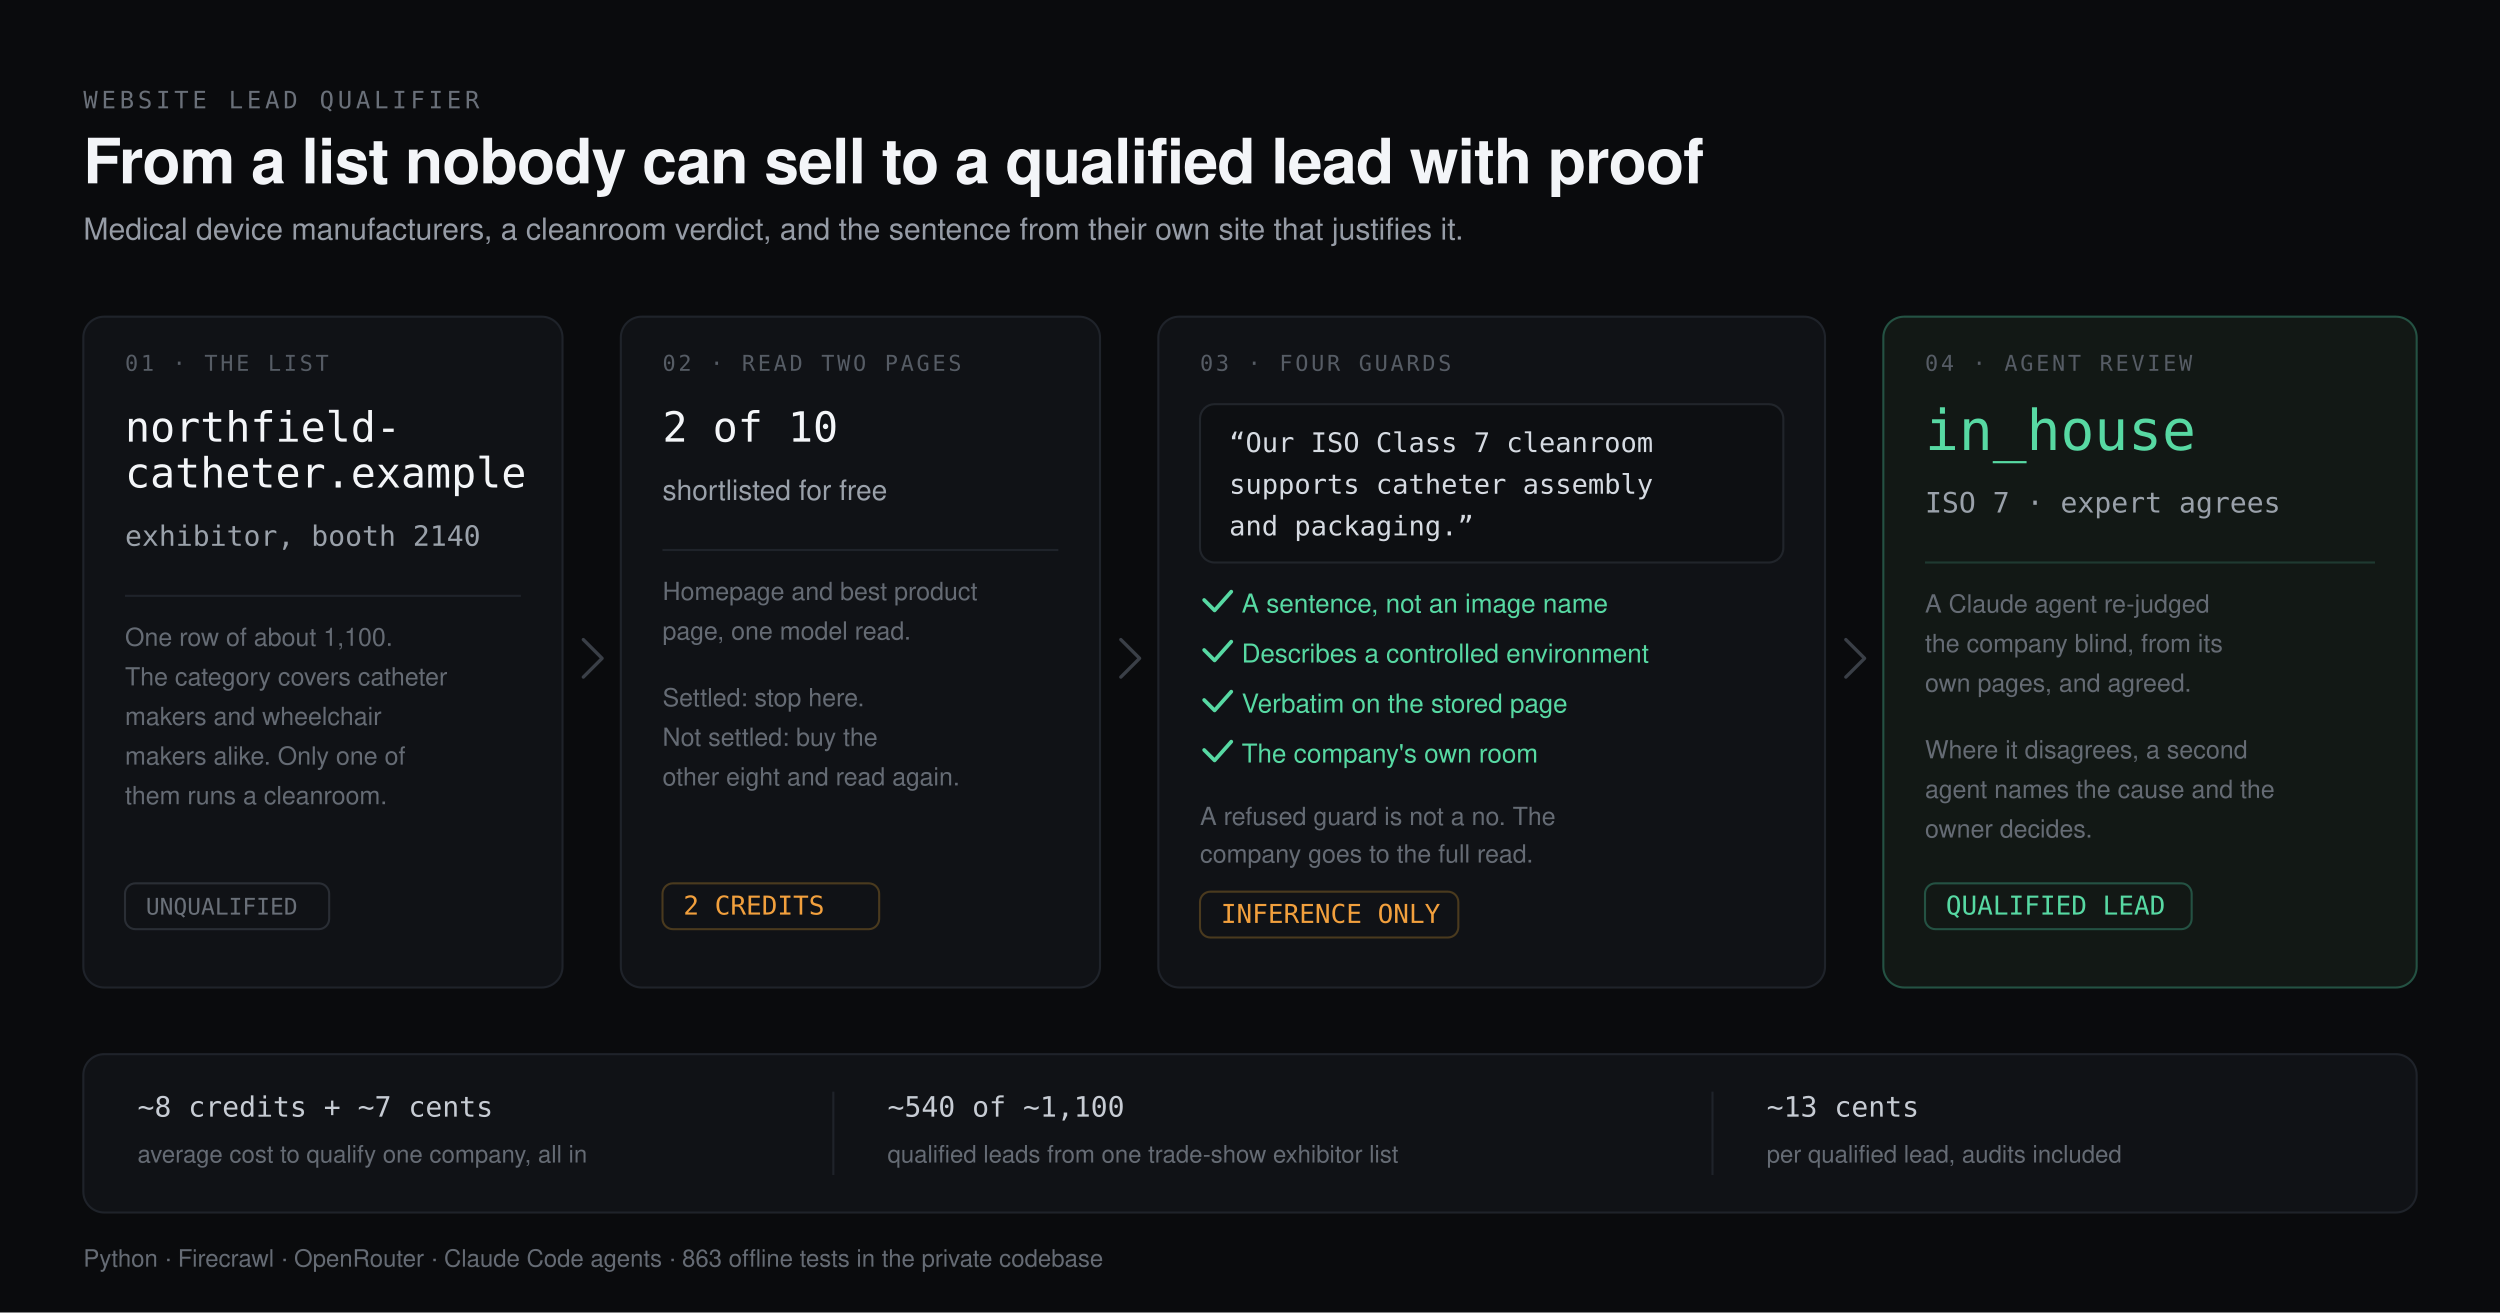
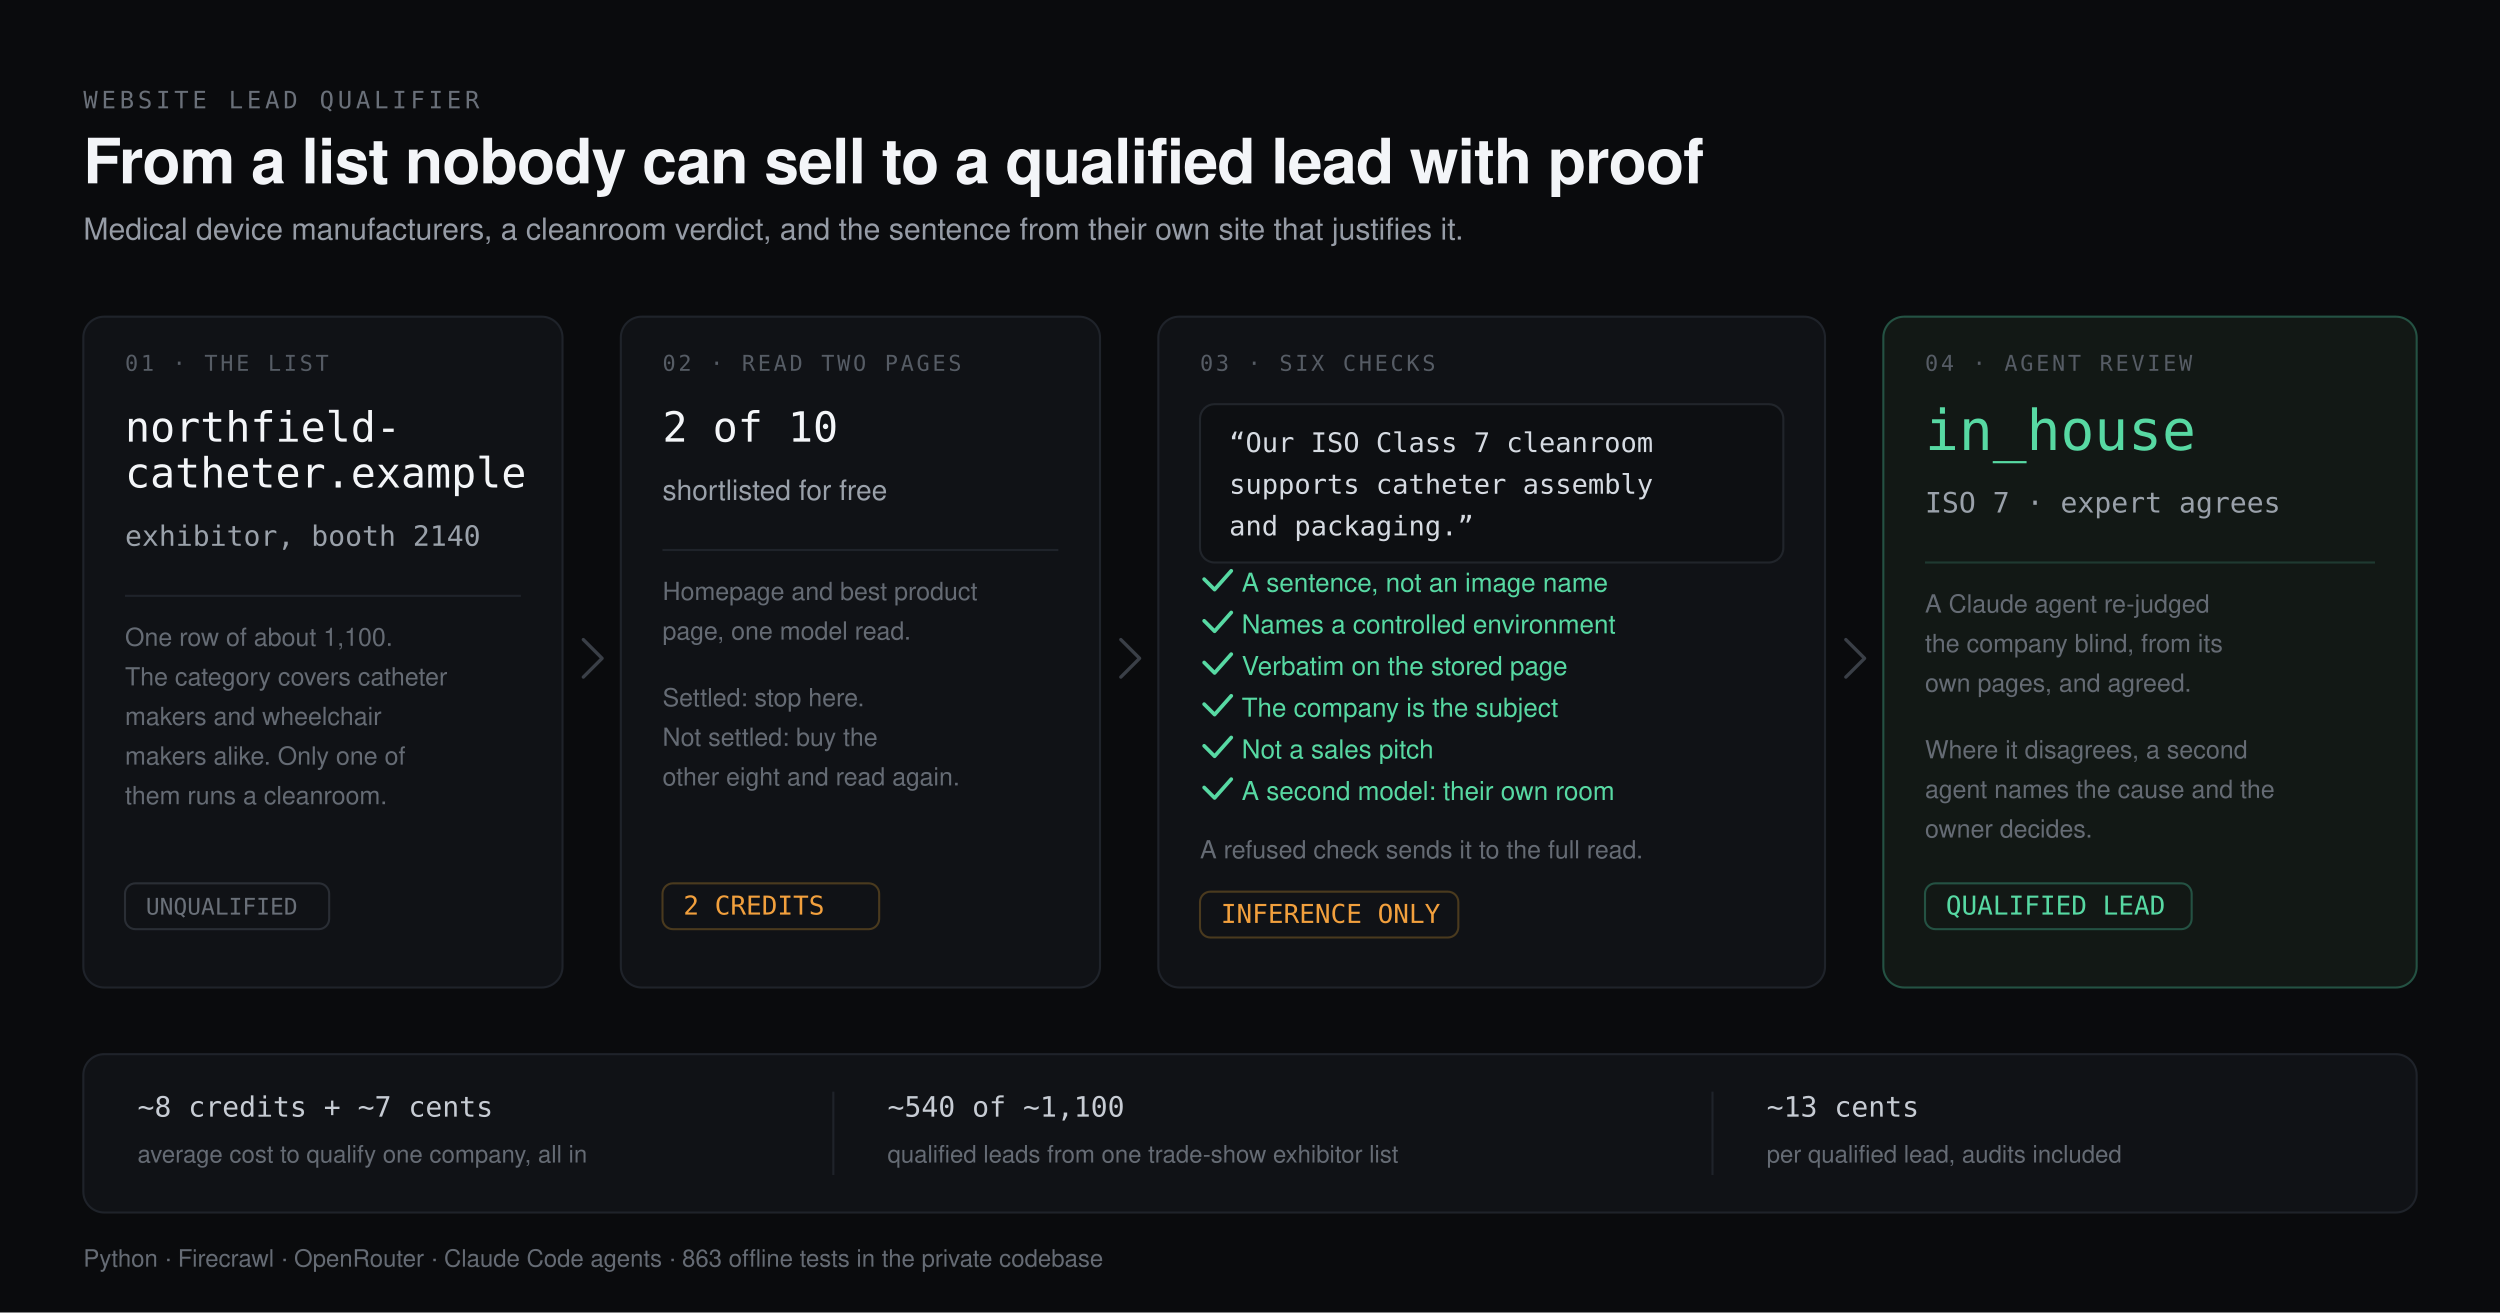
<svg xmlns="http://www.w3.org/2000/svg" viewBox="0 0 1200 630" width="1200" height="630" role="img" aria-label="One company end to end: an unqualified list row becomes a qualified lead with a verified quote, for about eight crawl credits and seven cents all in.">
  <style>
    .s  { font-family: ui-sans-serif, system-ui, -apple-system, "Segoe UI", Helvetica, Arial, sans-serif; }
    .m  { font-family: ui-monospace, SFMono-Regular, "SF Mono", Menlo, Consolas, monospace; }
    .eb { font-size: 11.5px; fill: #6A7079; letter-spacing: 1.8px; }
    .t1 { font-size: 30px; font-weight: 600; fill: #F3F5F8; letter-spacing: -0.4px; }
    .t2 { font-size: 14.5px; fill: #969CA6; }
    .st { font-size: 10.5px; fill: #565C65; letter-spacing: 1.3px; }
    .bg { font-size: 20px; fill: #F3F5F8; font-weight: 500; }
    .bd { font-size: 13.5px; fill: #9AA1AA; }
    .mu { font-size: 12px; fill: #656B74; }
    .qt { font-size: 13px; fill: #D6DBE2; }
    .ok { font-size: 12.5px; fill: #57D9A3; }
    .am { font-size: 12.5px; fill: #F2A03D; }
    .fs { font-size: 13.5px; fill: #C7CCD4; }
    .fl { font-size: 11.5px; fill: #656B74; }
  </style>
  <rect width="1200" height="630" fill="#0A0B0D" />
  <text class="m eb" x="40" y="52">WEBSITE LEAD QUALIFIER</text>
  <text class="s t1" x="40" y="88">From a list nobody can sell to a qualified lead with proof</text>
  <text class="s t2" x="40" y="115">Medical device manufacturers, a cleanroom verdict, and the sentence from their own site that justifies it.</text>
  <rect x="40" y="152" width="230" height="322" rx="10" fill="#101216" stroke="#1F232A" />
  <text class="m st" x="60" y="178">01 · THE LIST</text>
  <text class="m bg" x="60" y="212" font-size="16">northfield-</text>
  <text class="m bg" x="60" y="234" font-size="16">catheter.example</text>
  <text class="m bd" x="60" y="262">exhibitor, booth 2140</text>
  <line x1="60" y1="286" x2="250" y2="286" stroke="#1F232A" />
  <text class="s mu" x="60" y="310">One row of about 1,100.</text>
  <text class="s mu" x="60" y="329">The category covers catheter</text>
  <text class="s mu" x="60" y="348">makers and wheelchair</text>
  <text class="s mu" x="60" y="367">makers alike. Only one of</text>
  <text class="s mu" x="60" y="386">them runs a cleanroom.</text>
  <rect x="60" y="424" width="98" height="22" rx="5" fill="none" stroke="#2A2E35" />
  <text class="m" x="70" y="439" font-size="11" fill="#6A7079">UNQUALIFIED</text>
  <path d="M280 307l9 9-9 9" fill="none" stroke="#3A3F47" stroke-width="1.6" stroke-linecap="round" stroke-linejoin="round" />
  <rect x="298" y="152" width="230" height="322" rx="10" fill="#101216" stroke="#1F232A" />
  <text class="m st" x="318" y="178">02 · READ TWO PAGES</text>
  <text class="m bg" x="318" y="212">2 of 10</text>
  <text class="s bd" x="318" y="240">shortlisted for free</text>
  <line x1="318" y1="264" x2="508" y2="264" stroke="#1F232A" />
  <text class="s mu" x="318" y="288">Homepage and best product</text>
  <text class="s mu" x="318" y="307">page, one model read.</text>
  <text class="s mu" x="318" y="339">Settled: stop here.</text>
  <text class="s mu" x="318" y="358">Not settled: buy the</text>
  <text class="s mu" x="318" y="377">other eight and read again.</text>
  <rect x="318" y="424" width="104" height="22" rx="5" fill="none" stroke="#4A3A1E" />
  <text class="m am" x="328" y="439" font-size="11">2 CREDITS</text>
  <path d="M538 307l9 9-9 9" fill="none" stroke="#3A3F47" stroke-width="1.6" stroke-linecap="round" stroke-linejoin="round" />
  <rect x="556" y="152" width="320" height="322" rx="10" fill="#101216" stroke="#1F232A" />
-   <text class="m st" x="576" y="178">03 · FOUR GUARDS</text>
+   <text class="m st" x="576" y="178">03 · SIX CHECKS</text>
  <rect x="576" y="194" width="280" height="76" rx="7" fill="#0D0F12" stroke="#21252B" />
  <text class="m qt" x="590" y="217">“Our ISO Class 7 cleanroom</text>
  <text class="m qt" x="590" y="237">supports catheter assembly</text>
  <text class="m qt" x="590" y="257">and packaging.”</text>
-   <path d="M578 288l5 5 8-9" fill="none" stroke="#57D9A3" stroke-width="1.8" stroke-linecap="round" stroke-linejoin="round" />
-   <text class="s ok" x="596" y="294">A sentence, not an image name</text>
-   <path d="M578 312l5 5 8-9" fill="none" stroke="#57D9A3" stroke-width="1.8" stroke-linecap="round" stroke-linejoin="round" />
-   <text class="s ok" x="596" y="318">Describes a controlled environment</text>
-   <path d="M578 336l5 5 8-9" fill="none" stroke="#57D9A3" stroke-width="1.8" stroke-linecap="round" stroke-linejoin="round" />
-   <text class="s ok" x="596" y="342">Verbatim on the stored page</text>
-   <path d="M578 360l5 5 8-9" fill="none" stroke="#57D9A3" stroke-width="1.8" stroke-linecap="round" stroke-linejoin="round" />
-   <text class="s ok" x="596" y="366">The company's own room</text>
-   <text class="s mu" x="576" y="396">A refused guard is not a no. The</text>
-   <text class="s mu" x="576" y="414">company goes to the full read.</text>
+   <path d="M578 278l5 5 8-9" fill="none" stroke="#57D9A3" stroke-width="1.8" stroke-linecap="round" stroke-linejoin="round" />
+   <text class="s ok" x="596" y="284">A sentence, not an image name</text>
+   <path d="M578 298l5 5 8-9" fill="none" stroke="#57D9A3" stroke-width="1.8" stroke-linecap="round" stroke-linejoin="round" />
+   <text class="s ok" x="596" y="304">Names a controlled environment</text>
+   <path d="M578 318l5 5 8-9" fill="none" stroke="#57D9A3" stroke-width="1.8" stroke-linecap="round" stroke-linejoin="round" />
+   <text class="s ok" x="596" y="324">Verbatim on the stored page</text>
+   <path d="M578 338l5 5 8-9" fill="none" stroke="#57D9A3" stroke-width="1.8" stroke-linecap="round" stroke-linejoin="round" />
+   <text class="s ok" x="596" y="344">The company is the subject</text>
+   <path d="M578 358l5 5 8-9" fill="none" stroke="#57D9A3" stroke-width="1.8" stroke-linecap="round" stroke-linejoin="round" />
+   <text class="s ok" x="596" y="364">Not a sales pitch</text>
+   <path d="M578 378l5 5 8-9" fill="none" stroke="#57D9A3" stroke-width="1.8" stroke-linecap="round" stroke-linejoin="round" />
+   <text class="s ok" x="596" y="384">A second model: their own room</text>
+   <text class="s mu" x="576" y="412">A refused check sends it to the full read.</text>
  <rect x="576" y="428" width="124" height="22" rx="5" fill="none" stroke="#4A3A1E" />
  <text class="m am" x="586" y="443" font-size="11">INFERENCE ONLY</text>
  <path d="M886 307l9 9-9 9" fill="none" stroke="#3A3F47" stroke-width="1.6" stroke-linecap="round" stroke-linejoin="round" />
  <rect x="904" y="152" width="256" height="322" rx="10" fill="#121815" stroke="#245243" />
  <text class="m st" x="924" y="178">04 · AGENT REVIEW</text>
  <text class="m" x="924" y="216" font-size="27" font-weight="500" fill="#57D9A3">in_house</text>
  <text class="m bd" x="924" y="246">ISO 7 · expert agrees</text>
  <line x1="924" y1="270" x2="1140" y2="270" stroke="#1F3A31" />
  <text class="s mu" x="924" y="294">A Claude agent re-judged</text>
  <text class="s mu" x="924" y="313">the company blind, from its</text>
  <text class="s mu" x="924" y="332">own pages, and agreed.</text>
  <text class="s mu" x="924" y="364">Where it disagrees, a second</text>
  <text class="s mu" x="924" y="383">agent names the cause and the</text>
  <text class="s mu" x="924" y="402">owner decides.</text>
  <rect x="924" y="424" width="128" height="22" rx="5" fill="none" stroke="#245243" />
  <text class="m ok" x="934" y="439" font-size="11">QUALIFIED LEAD</text>
  <rect x="40" y="506" width="1120" height="76" rx="10" fill="#101216" stroke="#1F232A" />
  <text class="m fs" x="66" y="536">~8 credits + ~7 cents</text>
  <text class="s fl" x="66" y="558">average cost to qualify one company, all in</text>
  <line x1="400" y1="524" x2="400" y2="564" stroke="#1F232A" />
  <text class="m fs" x="426" y="536">~540 of ~1,100</text>
  <text class="s fl" x="426" y="558">qualified leads from one trade-show exhibitor list</text>
  <line x1="822" y1="524" x2="822" y2="564" stroke="#1F232A" />
  <text class="m fs" x="848" y="536">~13 cents</text>
  <text class="s fl" x="848" y="558">per qualified lead, audits included</text>
  <text class="s fl" x="40" y="608">Python · Firecrawl · OpenRouter · Claude Code agents · 863 offline tests in the private codebase</text>
</svg>
